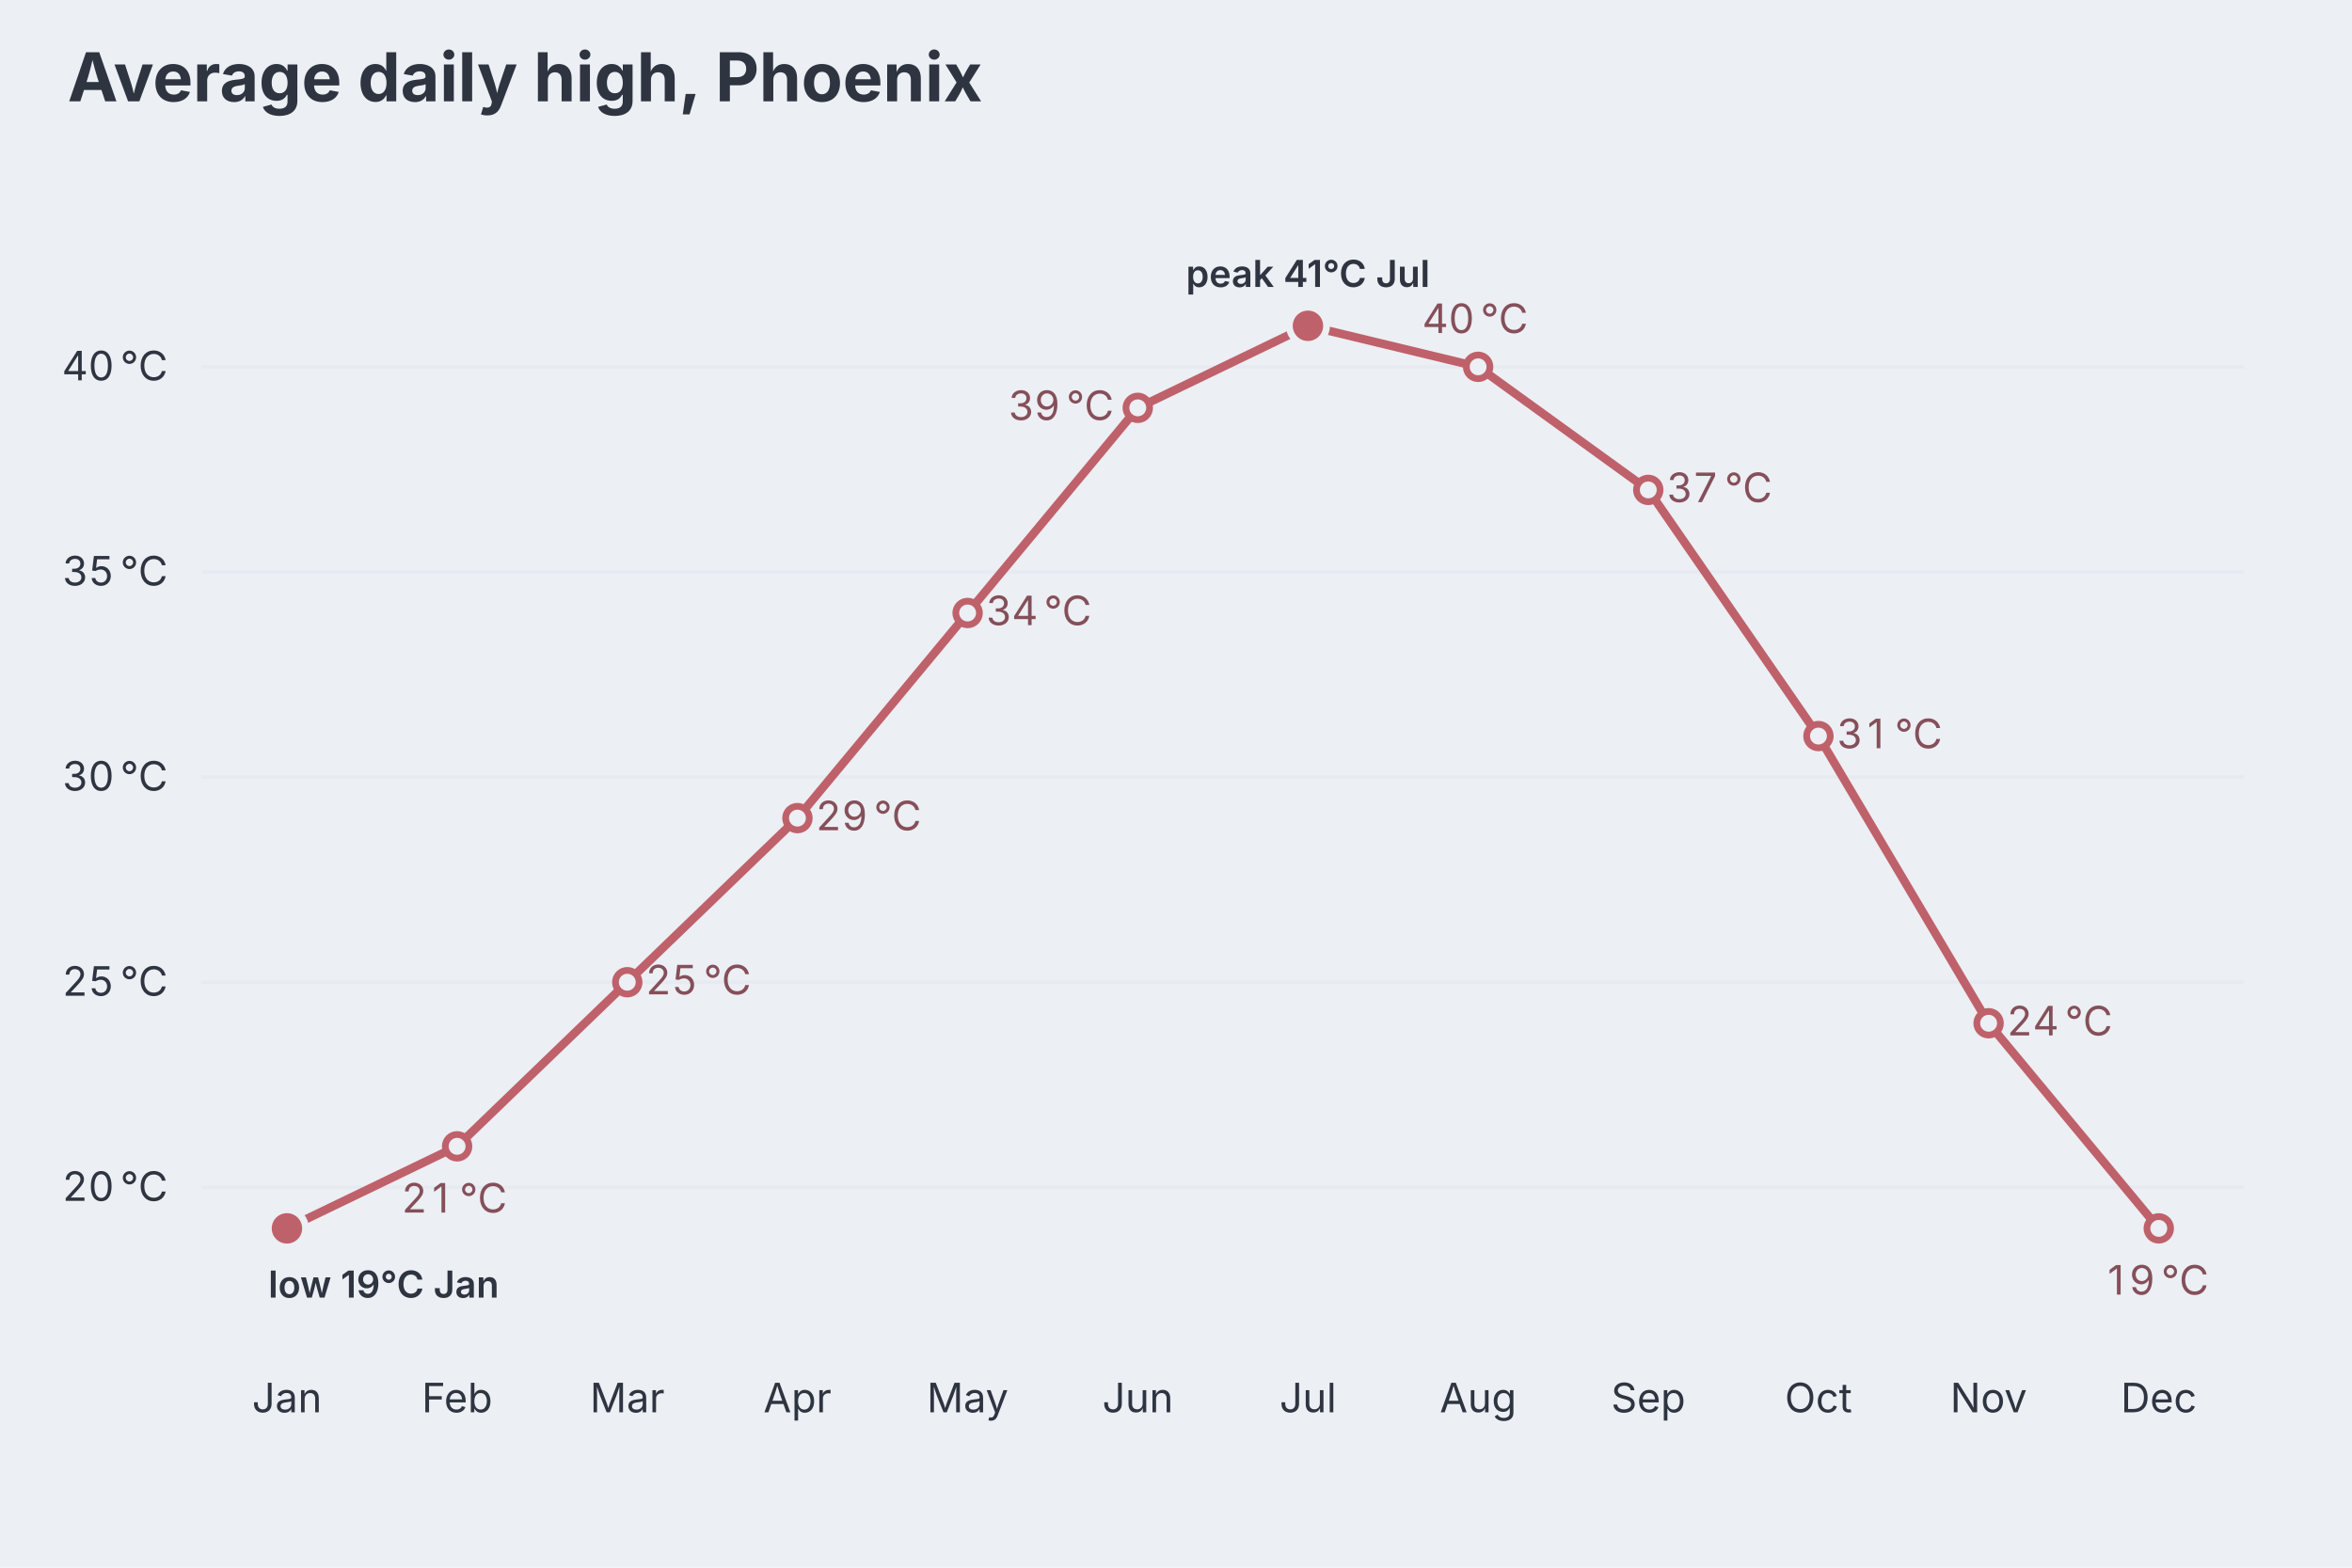
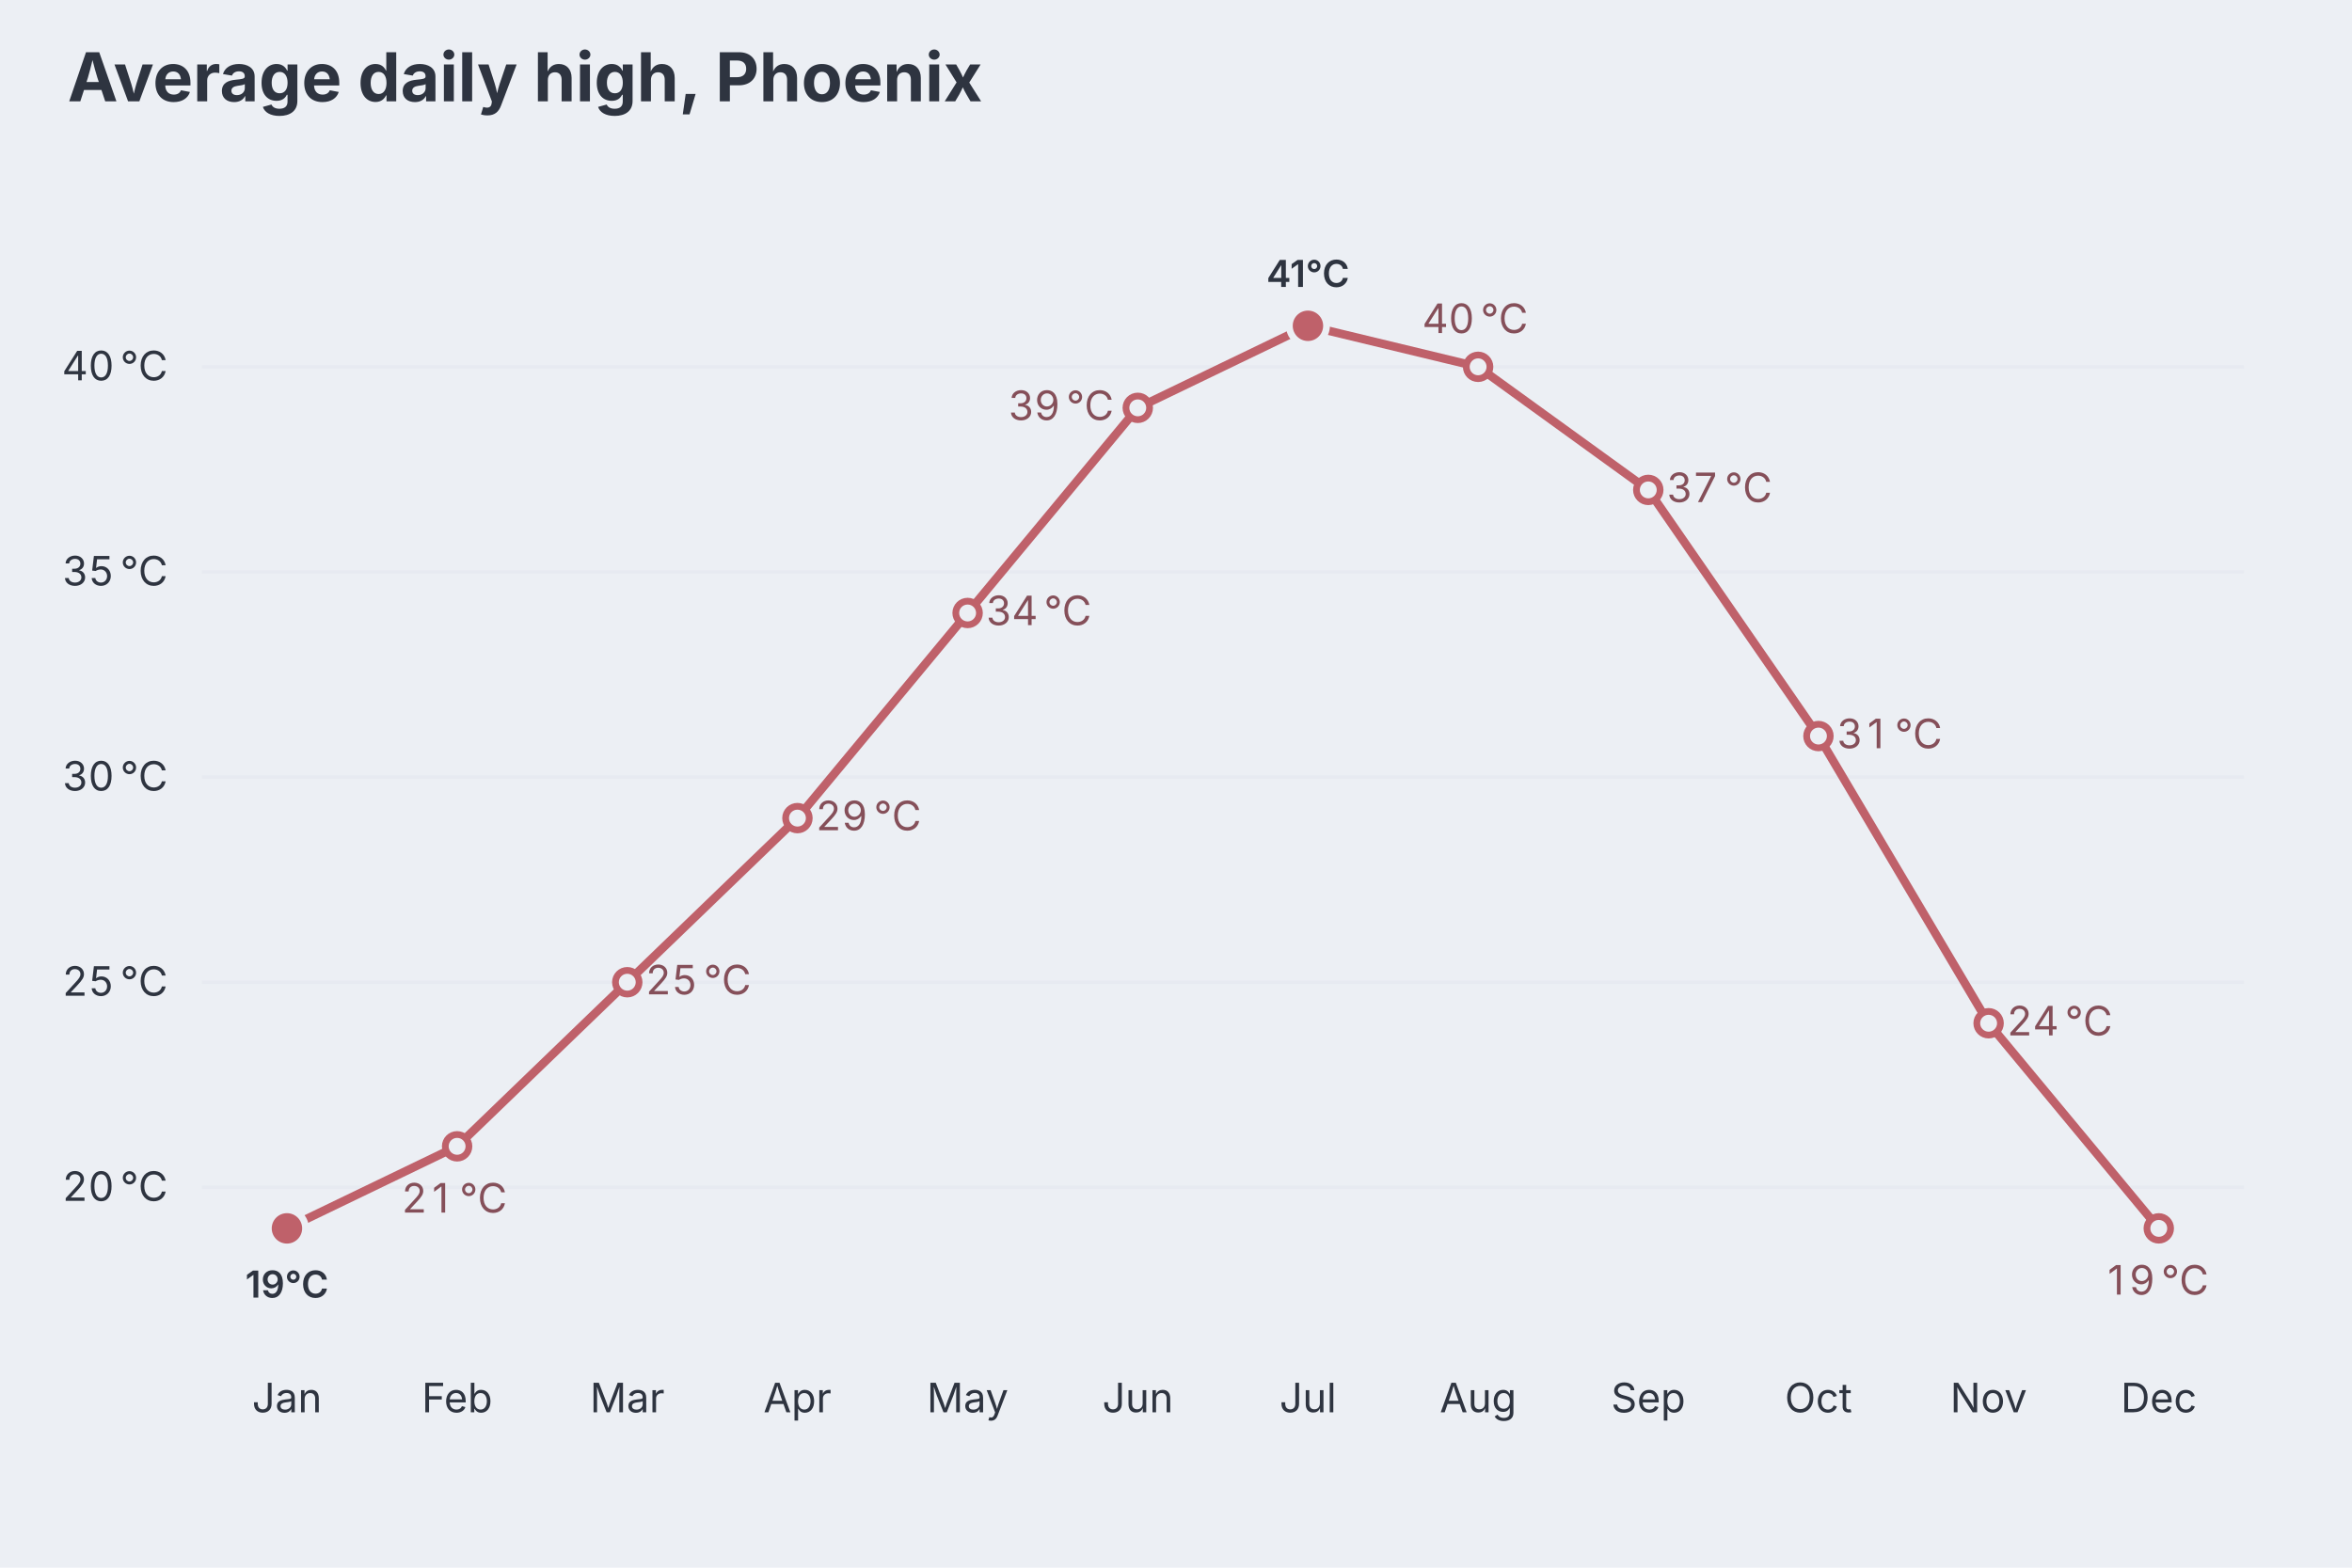
<svg xmlns="http://www.w3.org/2000/svg" aria-describedby="dgmo-desc-dd5c08af" role="img" aria-label="Average daily high, Phoenix — Line diagram" width="696" height="464" viewBox="0 0 696 464" style="background: rgb(236, 239, 244); font-family: Inter, system-ui, Avenir, Helvetica, Arial, sans-serif;">
  <style>@media (hover:hover){svg:has(g.dgmo-series:hover) g.dgmo-series:not(:hover){opacity:0.4}}</style>
  <rect class="dgmo-canvas-bg" x="0" y="0" width="696" height="464" fill="#eceff4" />
  <text class="chart-title" x="20" y="30" text-anchor="start" fill="#2e3440" font-size="20" font-weight="bold" style="cursor: default;" data-line-number="1">Average daily high, Phoenix</text>
  <line x1="59.736" x2="664" y1="351.429" y2="351.429" stroke="#d8dee9" stroke-opacity="0.25" />
  <text class="dgmo-tick" x="34.868" y="355.429" text-anchor="middle" fill="#2e3440" font-size="12" font-family="Inter, system-ui, Avenir, Helvetica, Arial, sans-serif" pointer-events="none">
    <tspan x="23.88">2</tspan>
    <tspan x="31.63">0</tspan>
    <tspan x="42.62">°C</tspan>
  </text>
  <line x1="59.736" x2="664" y1="290.714" y2="290.714" stroke="#d8dee9" stroke-opacity="0.25" />
  <text class="dgmo-tick" x="34.868" y="294.714" text-anchor="middle" fill="#2e3440" font-size="12" font-family="Inter, system-ui, Avenir, Helvetica, Arial, sans-serif" pointer-events="none">
    <tspan x="23.88">2</tspan>
    <tspan x="31.63">5</tspan>
    <tspan x="42.62">°C</tspan>
  </text>
  <line x1="59.736" x2="664" y1="230" y2="230" stroke="#d8dee9" stroke-opacity="0.25" />
  <text class="dgmo-tick" x="34.868" y="234" text-anchor="middle" fill="#2e3440" font-size="12" font-family="Inter, system-ui, Avenir, Helvetica, Arial, sans-serif" pointer-events="none">
    <tspan x="23.88">3</tspan>
    <tspan x="31.63">0</tspan>
    <tspan x="42.62">°C</tspan>
  </text>
  <line x1="59.736" x2="664" y1="169.286" y2="169.286" stroke="#d8dee9" stroke-opacity="0.25" />
  <text class="dgmo-tick" x="34.868" y="173.286" text-anchor="middle" fill="#2e3440" font-size="12" font-family="Inter, system-ui, Avenir, Helvetica, Arial, sans-serif" pointer-events="none">
    <tspan x="23.88">3</tspan>
    <tspan x="31.63">5</tspan>
    <tspan x="42.62">°C</tspan>
  </text>
  <line x1="59.736" x2="664" y1="108.571" y2="108.571" stroke="#d8dee9" stroke-opacity="0.25" />
  <text class="dgmo-tick" x="34.868" y="112.571" text-anchor="middle" fill="#2e3440" font-size="12" font-family="Inter, system-ui, Avenir, Helvetica, Arial, sans-serif" pointer-events="none">
    <tspan x="23.88">4</tspan>
    <tspan x="31.63">0</tspan>
    <tspan x="42.62">°C</tspan>
  </text>
  <text class="dgmo-tick" fill="#2e3440" font-size="12" font-family="Inter, system-ui, Avenir, Helvetica, Arial, sans-serif" x="84.914" y="418" text-anchor="middle" pointer-events="none">Jan</text>
  <text class="dgmo-tick" fill="#2e3440" font-size="12" font-family="Inter, system-ui, Avenir, Helvetica, Arial, sans-serif" x="135.269" y="418" text-anchor="middle" pointer-events="none">Feb</text>
  <text class="dgmo-tick" fill="#2e3440" font-size="12" font-family="Inter, system-ui, Avenir, Helvetica, Arial, sans-serif" x="185.624" y="418" text-anchor="middle" pointer-events="none">Mar</text>
  <text class="dgmo-tick" fill="#2e3440" font-size="12" font-family="Inter, system-ui, Avenir, Helvetica, Arial, sans-serif" x="235.98" y="418" text-anchor="middle" pointer-events="none">Apr</text>
  <text class="dgmo-tick" fill="#2e3440" font-size="12" font-family="Inter, system-ui, Avenir, Helvetica, Arial, sans-serif" x="286.335" y="418" text-anchor="middle" pointer-events="none">May</text>
  <text class="dgmo-tick" fill="#2e3440" font-size="12" font-family="Inter, system-ui, Avenir, Helvetica, Arial, sans-serif" x="336.69" y="418" text-anchor="middle" pointer-events="none">Jun</text>
  <text class="dgmo-tick" fill="#2e3440" font-size="12" font-family="Inter, system-ui, Avenir, Helvetica, Arial, sans-serif" x="387.046" y="418" text-anchor="middle" pointer-events="none">Jul</text>
  <text class="dgmo-tick" fill="#2e3440" font-size="12" font-family="Inter, system-ui, Avenir, Helvetica, Arial, sans-serif" x="437.401" y="418" text-anchor="middle" pointer-events="none">Aug</text>
  <text class="dgmo-tick" fill="#2e3440" font-size="12" font-family="Inter, system-ui, Avenir, Helvetica, Arial, sans-serif" x="487.756" y="418" text-anchor="middle" pointer-events="none">Sep</text>
  <text class="dgmo-tick" fill="#2e3440" font-size="12" font-family="Inter, system-ui, Avenir, Helvetica, Arial, sans-serif" x="538.112" y="418" text-anchor="middle" pointer-events="none">Oct</text>
  <text class="dgmo-tick" fill="#2e3440" font-size="12" font-family="Inter, system-ui, Avenir, Helvetica, Arial, sans-serif" x="588.467" y="418" text-anchor="middle" pointer-events="none">Nov</text>
  <text class="dgmo-tick" fill="#2e3440" font-size="12" font-family="Inter, system-ui, Avenir, Helvetica, Arial, sans-serif" x="638.822" y="418" text-anchor="middle" pointer-events="none">Dec</text>
  <rect class="dgmo-plot-rect" x="59.736" y="60" width="604.264" height="340" fill="transparent" />
  <g class="dgmo-series" data-series-index="0" data-series-name="" data-axis="left" data-color="#bf616a">
    <path class="dgmo-series-line" d="M84.914,363.571L135.269,339.286L185.624,290.714L235.98,242.143L286.335,181.429L336.69,120.714L387.046,96.429L437.401,108.571L487.756,145L538.112,217.857L588.467,302.857L638.822,363.571" fill="none" stroke="#bf616a" stroke-width="2.5" stroke-linejoin="round" stroke-linecap="round" />
    <path class="dgmo-series-hit" d="M84.914,363.571L135.269,339.286L185.624,290.714L235.98,242.143L286.335,181.429L336.69,120.714L387.046,96.429L437.401,108.571L487.756,145L538.112,217.857L588.467,302.857L638.822,363.571" fill="none" stroke="transparent" stroke-width="16" stroke-linejoin="round" stroke-linecap="round" />
    <circle class="dgmo-pt" data-series-index="0" data-series-name="" data-color="#bf616a" data-x-index="0" data-x-label="Jan" data-value="19" data-line-number="5" cx="84.914" cy="363.571" r="3.5" fill="#eceff4" stroke="#bf616a" stroke-width="2" />
    <circle class="dgmo-pt" data-series-index="0" data-series-name="" data-color="#bf616a" data-x-index="1" data-x-label="Feb" data-value="21" data-line-number="6" cx="135.269" cy="339.286" r="3.5" fill="#eceff4" stroke="#bf616a" stroke-width="2" />
    <circle class="dgmo-pt" data-series-index="0" data-series-name="" data-color="#bf616a" data-x-index="2" data-x-label="Mar" data-value="25" data-line-number="7" cx="185.624" cy="290.714" r="3.5" fill="#eceff4" stroke="#bf616a" stroke-width="2" />
    <circle class="dgmo-pt" data-series-index="0" data-series-name="" data-color="#bf616a" data-x-index="3" data-x-label="Apr" data-value="29" data-line-number="8" cx="235.98" cy="242.143" r="3.5" fill="#eceff4" stroke="#bf616a" stroke-width="2" />
    <circle class="dgmo-pt" data-series-index="0" data-series-name="" data-color="#bf616a" data-x-index="4" data-x-label="May" data-value="34" data-line-number="9" cx="286.335" cy="181.429" r="3.5" fill="#eceff4" stroke="#bf616a" stroke-width="2" />
    <circle class="dgmo-pt" data-series-index="0" data-series-name="" data-color="#bf616a" data-x-index="5" data-x-label="Jun" data-value="39" data-line-number="10" cx="336.69" cy="120.714" r="3.5" fill="#eceff4" stroke="#bf616a" stroke-width="2" />
    <circle class="dgmo-pt" data-series-index="0" data-series-name="" data-color="#bf616a" data-x-index="6" data-x-label="Jul" data-value="41" data-line-number="11" cx="387.046" cy="96.429" r="3.5" fill="#eceff4" stroke="#bf616a" stroke-width="2" />
    <circle class="dgmo-pt" data-series-index="0" data-series-name="" data-color="#bf616a" data-x-index="7" data-x-label="Aug" data-value="40" data-line-number="12" cx="437.401" cy="108.571" r="3.5" fill="#eceff4" stroke="#bf616a" stroke-width="2" />
    <circle class="dgmo-pt" data-series-index="0" data-series-name="" data-color="#bf616a" data-x-index="8" data-x-label="Sep" data-value="37" data-line-number="13" cx="487.756" cy="145" r="3.5" fill="#eceff4" stroke="#bf616a" stroke-width="2" />
    <circle class="dgmo-pt" data-series-index="0" data-series-name="" data-color="#bf616a" data-x-index="9" data-x-label="Oct" data-value="31" data-line-number="14" cx="538.112" cy="217.857" r="3.5" fill="#eceff4" stroke="#bf616a" stroke-width="2" />
    <circle class="dgmo-pt" data-series-index="0" data-series-name="" data-color="#bf616a" data-x-index="10" data-x-label="Nov" data-value="24" data-line-number="15" cx="588.467" cy="302.857" r="3.5" fill="#eceff4" stroke="#bf616a" stroke-width="2" />
    <circle class="dgmo-pt" data-series-index="0" data-series-name="" data-color="#bf616a" data-x-index="11" data-x-label="Dec" data-value="19" data-line-number="16" cx="638.822" cy="363.571" r="3.5" fill="#eceff4" stroke="#bf616a" stroke-width="2" />
  </g>
  <g class="dgmo-overlay dgmo-overlay-extremes" data-line-number="3">
    <circle class="dgmo-extreme-low" cx="84.914" cy="363.571" r="5.5" fill="#bf616a" stroke="#eceff4" stroke-width="2" />
-     <text class="dgmo-overlay-label dgmo-overlay-extremes-label" x="79.414" y="384.071" text-anchor="start" fill="#2e3440" font-size="11" font-weight="600" font-family="Inter, system-ui, Avenir, Helvetica, Arial, sans-serif" stroke="#eceff4" stroke-width="3" stroke-linejoin="round" paint-order="stroke" pointer-events="none">low 19°C Jan</text>
+     <text class="dgmo-overlay-label dgmo-overlay-extremes-label" x="84.914" y="384.071" text-anchor="middle" fill="#2e3440" font-size="11" font-weight="600" font-family="Inter, system-ui, Avenir, Helvetica, Arial, sans-serif" stroke="#eceff4" stroke-width="3" stroke-linejoin="round" paint-order="stroke" pointer-events="none">19°C</text>
  </g>
  <g class="dgmo-overlay dgmo-overlay-extremes" data-line-number="3">
    <circle class="dgmo-extreme-high" cx="387.046" cy="96.429" r="5.5" fill="#bf616a" stroke="#eceff4" stroke-width="2" />
-     <text class="dgmo-overlay-label dgmo-overlay-extremes-label" x="387.046" y="84.929" text-anchor="middle" fill="#2e3440" font-size="11" font-weight="600" font-family="Inter, system-ui, Avenir, Helvetica, Arial, sans-serif" stroke="#eceff4" stroke-width="3" stroke-linejoin="round" paint-order="stroke" pointer-events="none">peak 41°C Jul</text>
+     <text class="dgmo-overlay-label dgmo-overlay-extremes-label" x="387.046" y="84.929" text-anchor="middle" fill="#2e3440" font-size="11" font-weight="600" font-family="Inter, system-ui, Avenir, Helvetica, Arial, sans-serif" stroke="#eceff4" stroke-width="3" stroke-linejoin="round" paint-order="stroke" pointer-events="none">41°C</text>
  </g>
  <text x="135.269" y="358.886" text-anchor="middle" fill="#854f59" font-size="12" font-family="Inter, system-ui, Avenir, Helvetica, Arial, sans-serif" pointer-events="none">
    <tspan x="124.28">2</tspan>
    <tspan x="132.03">1</tspan>
    <tspan x="143.02">°C</tspan>
  </text>
  <text x="207.492" y="294.314" text-anchor="middle" fill="#854f59" font-size="12" font-family="Inter, system-ui, Avenir, Helvetica, Arial, sans-serif" pointer-events="none">
    <tspan x="196.5">2</tspan>
    <tspan x="204.25">5</tspan>
    <tspan x="215.24">°C</tspan>
  </text>
  <text x="257.848" y="245.743" text-anchor="middle" fill="#854f59" font-size="12" font-family="Inter, system-ui, Avenir, Helvetica, Arial, sans-serif" pointer-events="none">
    <tspan x="246.86">2</tspan>
    <tspan x="254.61">9</tspan>
    <tspan x="265.6">°C</tspan>
  </text>
  <text x="308.203" y="185.029" text-anchor="middle" fill="#854f59" font-size="12" font-family="Inter, system-ui, Avenir, Helvetica, Arial, sans-serif" pointer-events="none">
    <tspan x="297.21">3</tspan>
    <tspan x="304.96">4</tspan>
    <tspan x="315.96">°C</tspan>
  </text>
  <text x="314.822" y="124.314" text-anchor="middle" fill="#854f59" font-size="12" font-family="Inter, system-ui, Avenir, Helvetica, Arial, sans-serif" pointer-events="none">
    <tspan x="303.83">3</tspan>
    <tspan x="311.58">9</tspan>
    <tspan x="322.57">°C</tspan>
  </text>
  <text x="437.401" y="98.571" text-anchor="middle" fill="#854f59" font-size="12" font-family="Inter, system-ui, Avenir, Helvetica, Arial, sans-serif" pointer-events="none">
    <tspan x="426.41">4</tspan>
    <tspan x="434.16">0</tspan>
    <tspan x="445.15">°C</tspan>
  </text>
  <text x="509.624" y="148.6" text-anchor="middle" fill="#854f59" font-size="12" font-family="Inter, system-ui, Avenir, Helvetica, Arial, sans-serif" pointer-events="none">
    <tspan x="498.63">3</tspan>
    <tspan x="506.38">7</tspan>
    <tspan x="517.38">°C</tspan>
  </text>
  <text x="559.98" y="221.457" text-anchor="middle" fill="#854f59" font-size="12" font-family="Inter, system-ui, Avenir, Helvetica, Arial, sans-serif" pointer-events="none">
    <tspan x="548.99">3</tspan>
    <tspan x="556.74">1</tspan>
    <tspan x="567.73">°C</tspan>
  </text>
  <text x="610.335" y="306.457" text-anchor="middle" fill="#854f59" font-size="12" font-family="Inter, system-ui, Avenir, Helvetica, Arial, sans-serif" pointer-events="none">
    <tspan x="599.34">2</tspan>
    <tspan x="607.09">4</tspan>
    <tspan x="618.09">°C</tspan>
  </text>
  <text x="638.822" y="383.171" text-anchor="middle" fill="#854f59" font-size="12" font-family="Inter, system-ui, Avenir, Helvetica, Arial, sans-serif" pointer-events="none">
    <tspan x="627.83">1</tspan>
    <tspan x="635.58">9</tspan>
    <tspan x="646.57">°C</tspan>
  </text>
</svg>
